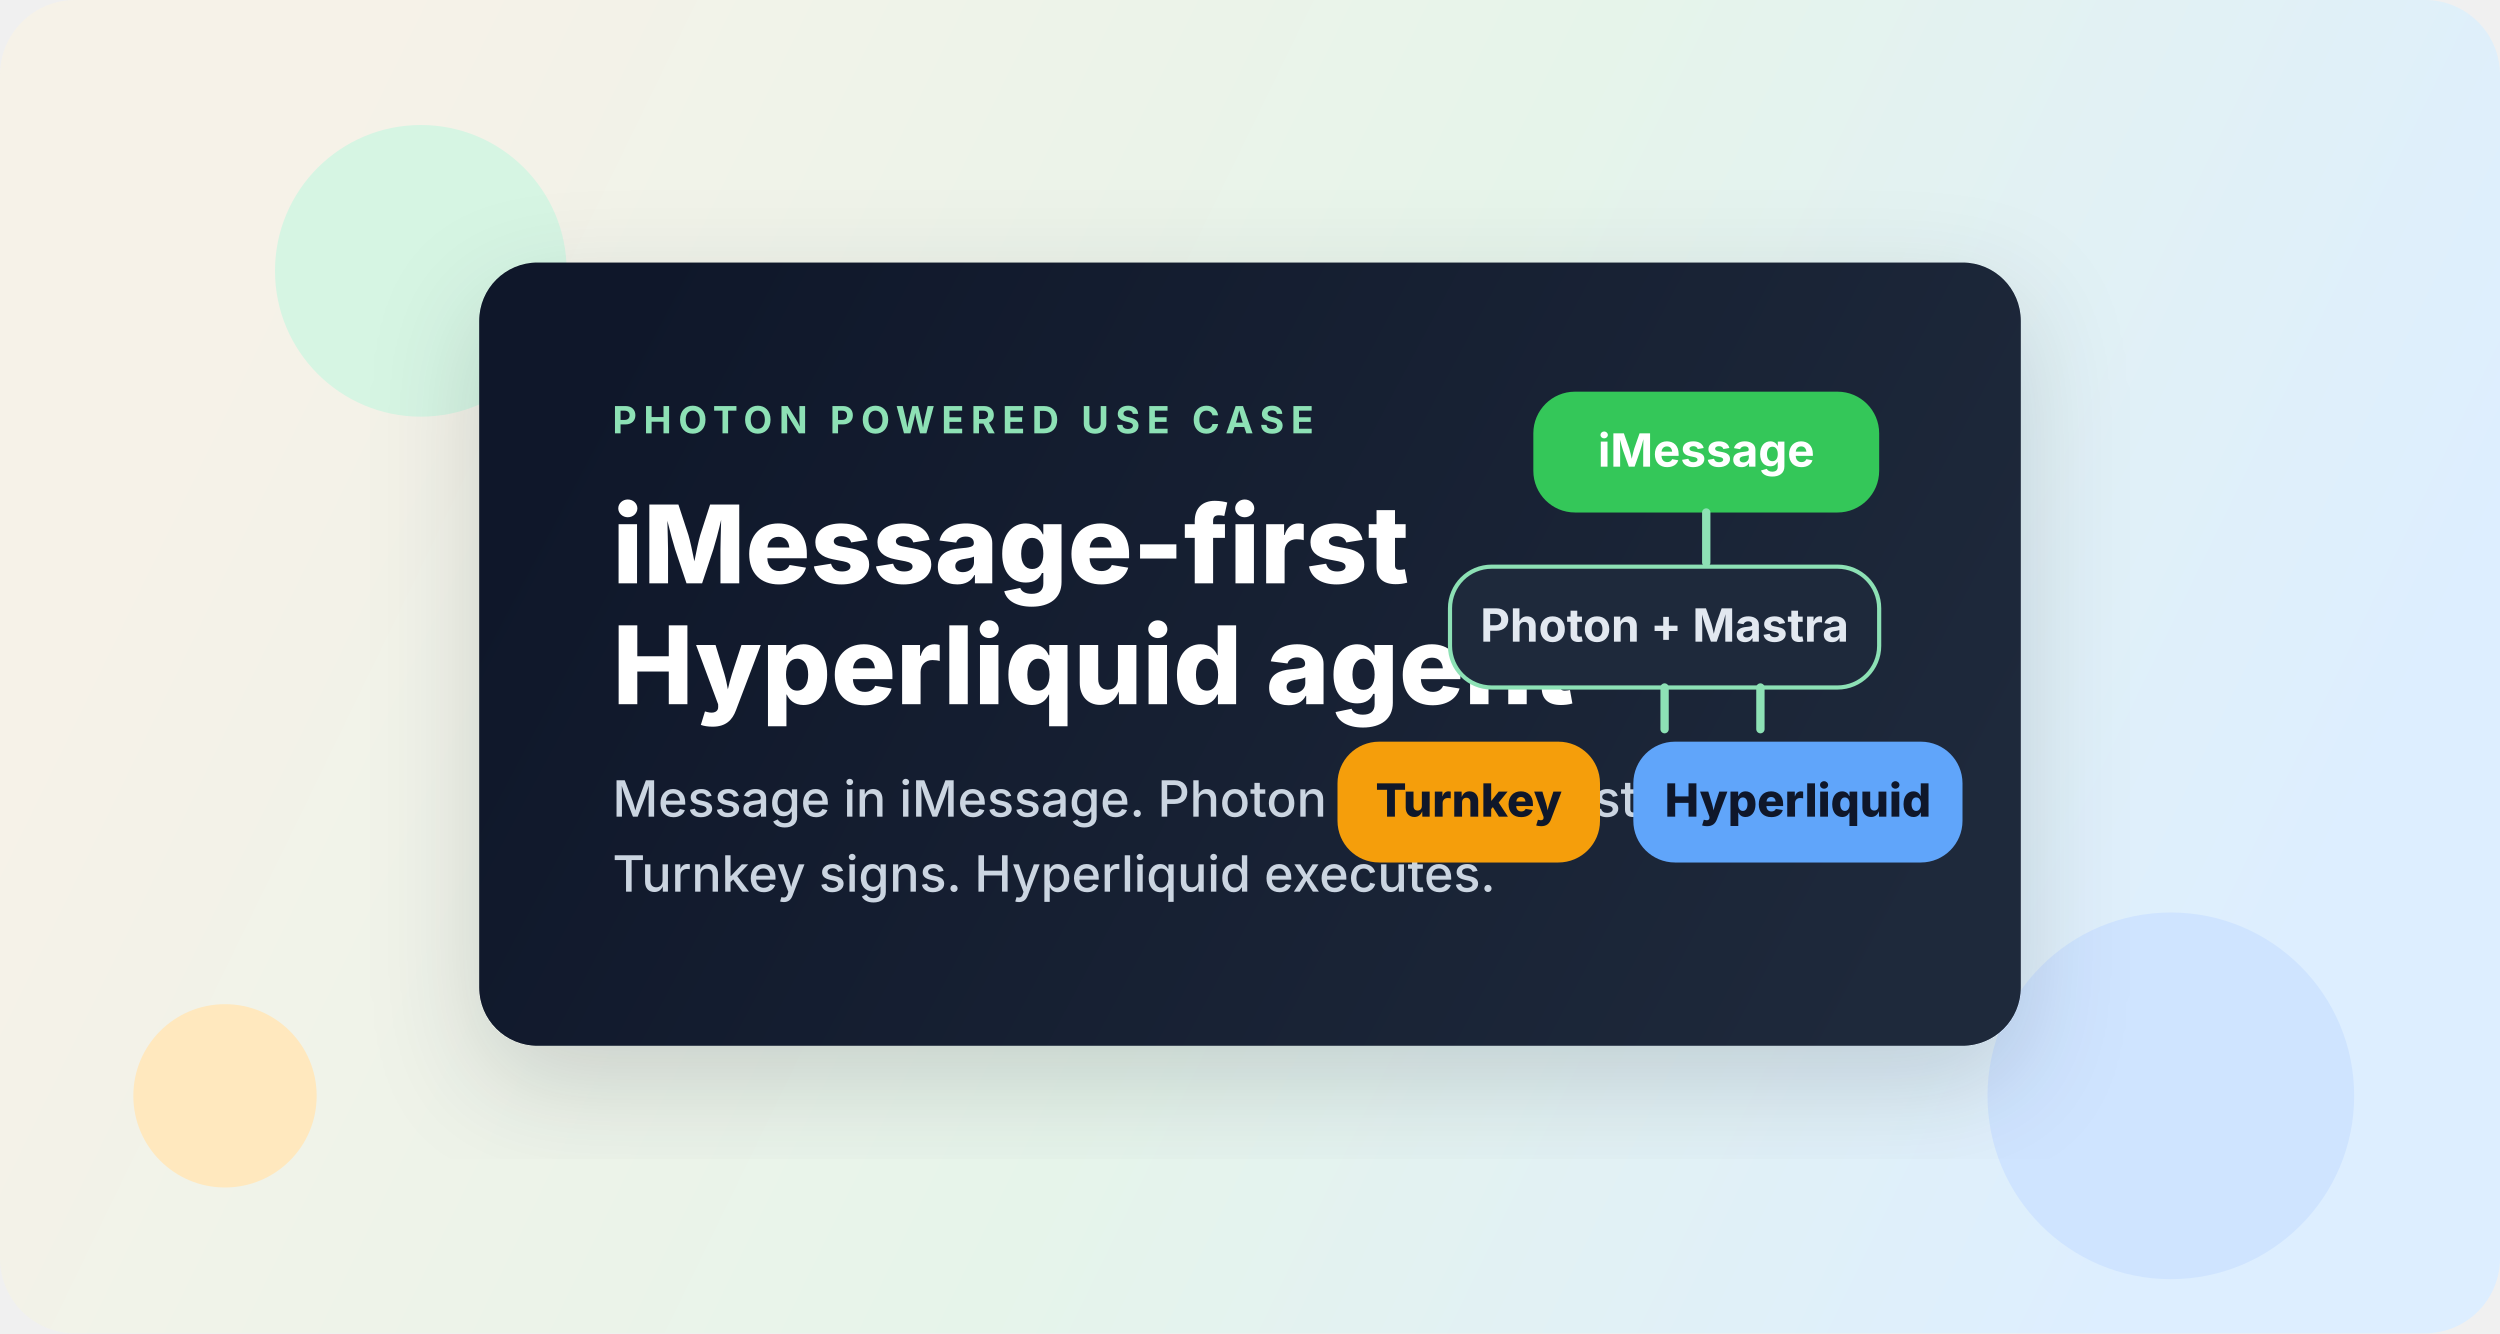
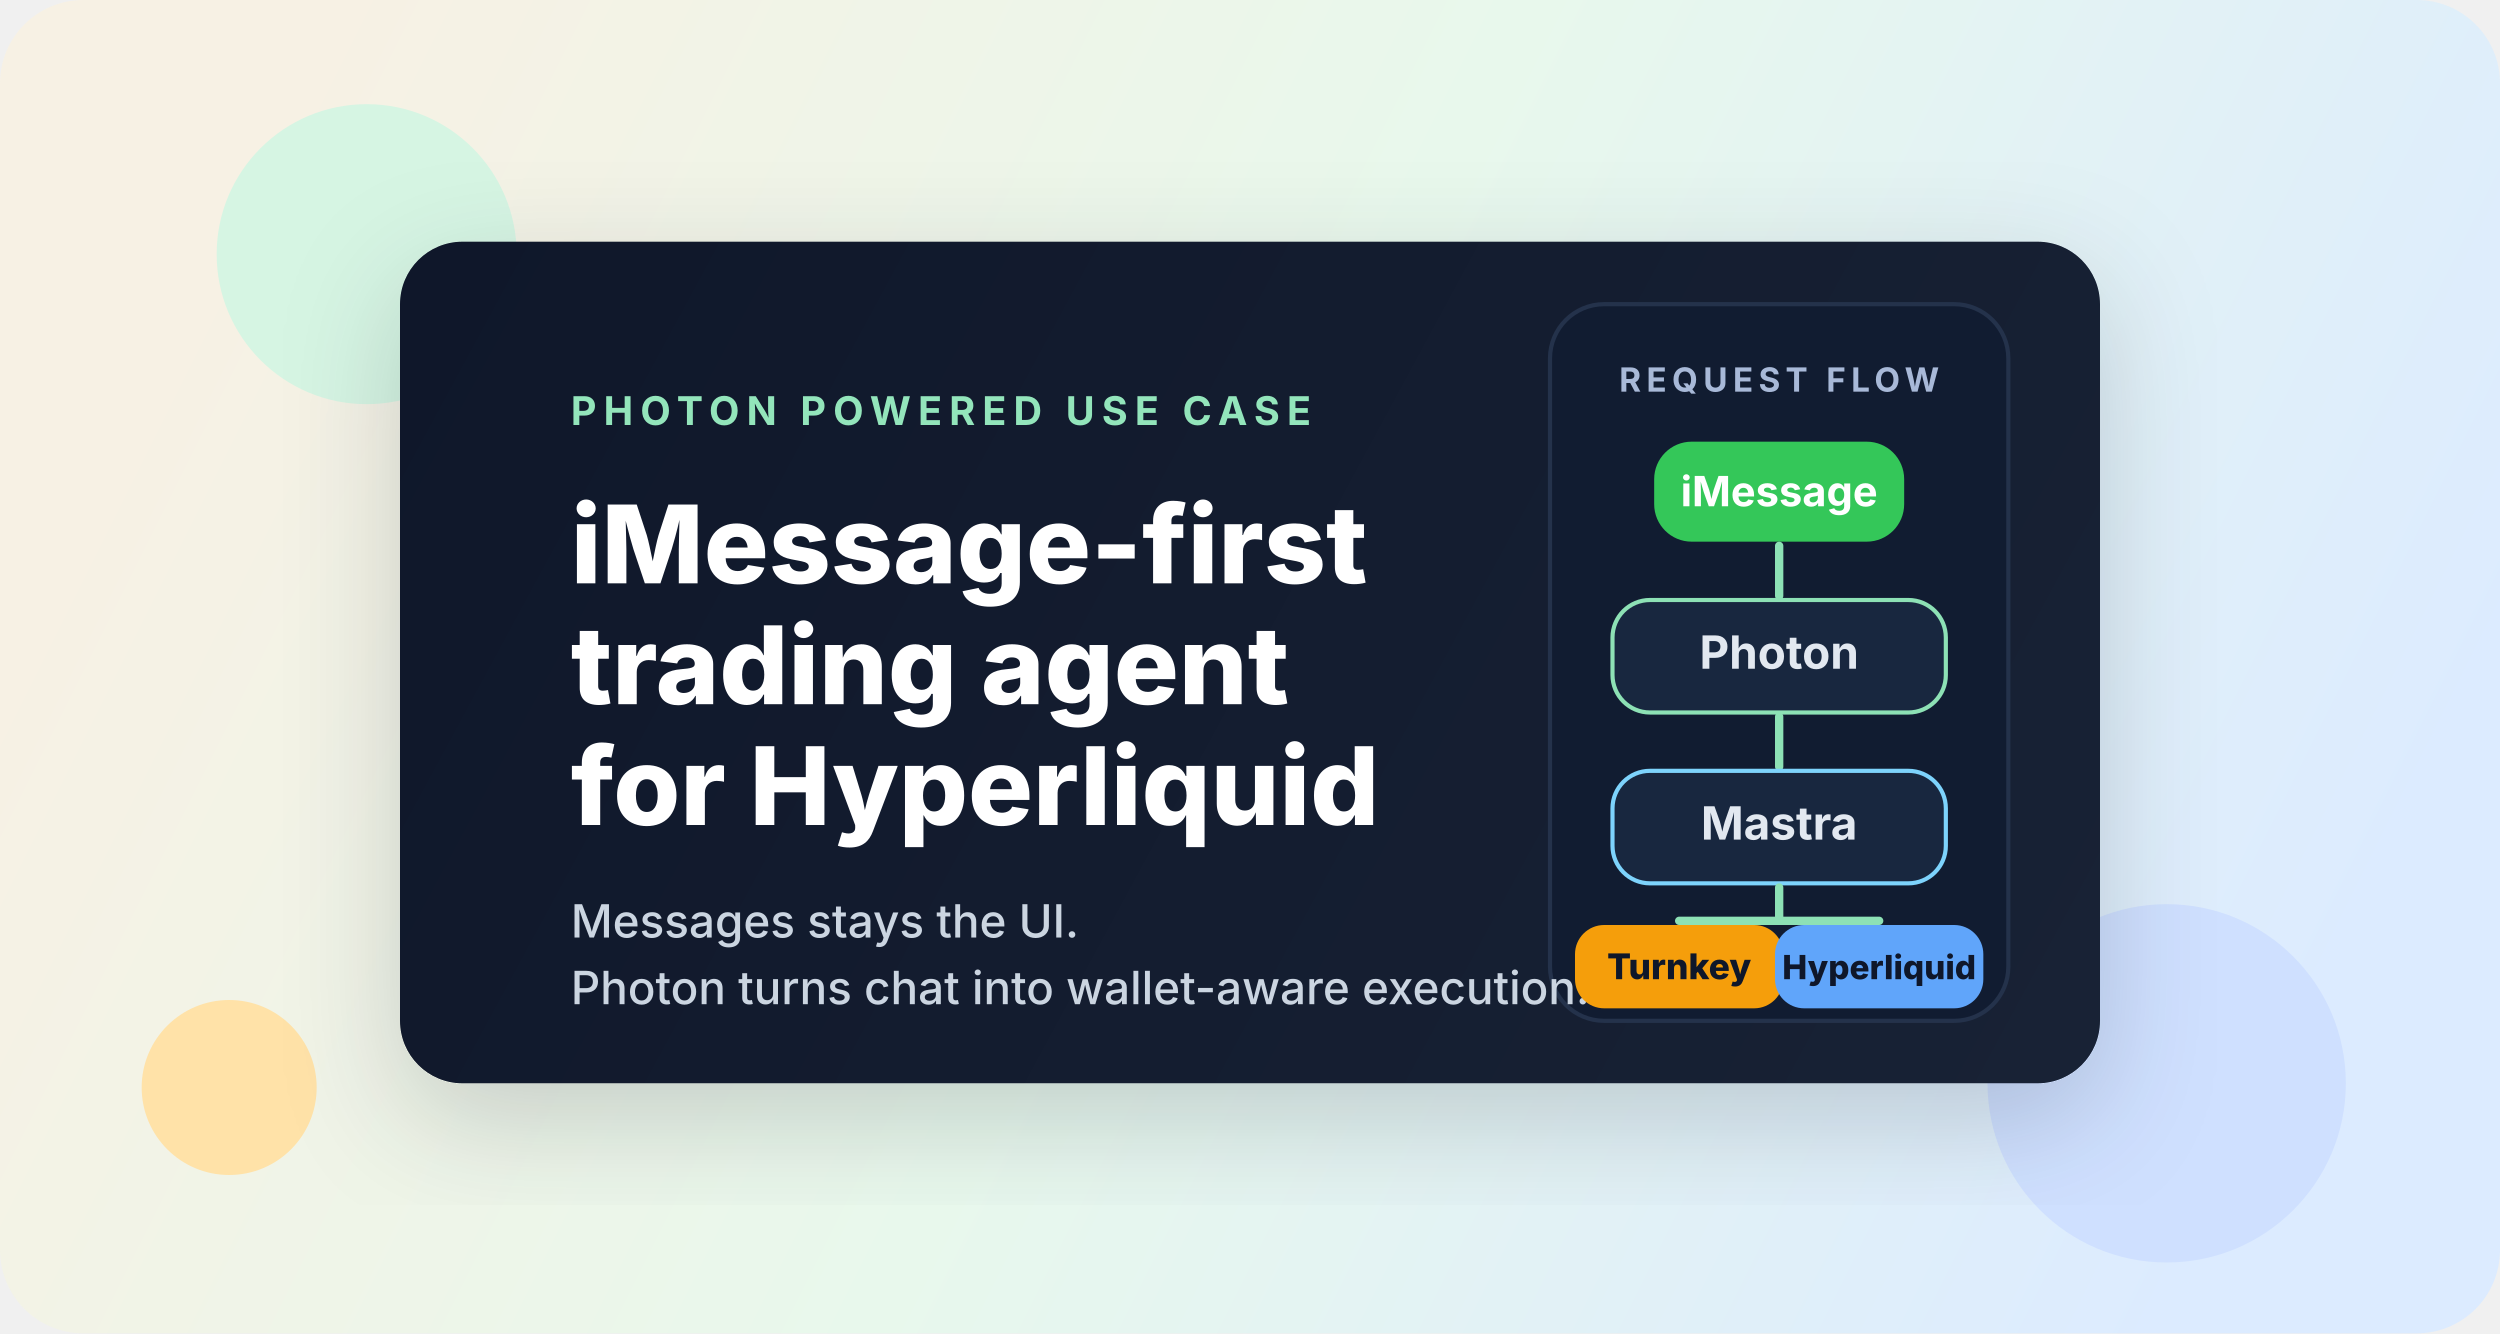
<svg xmlns="http://www.w3.org/2000/svg" width="1200" height="640" viewBox="0 0 1200 640" fill="none" role="img" aria-labelledby="title desc">
  <defs>
-     <linearGradient id="bg" x1="140" y1="96" x2="1060" y2="544" gradientUnits="userSpaceOnUse">
-       <stop stop-color="#F6F2E8" />
-       <stop offset="0.52" stop-color="#E6F4EA" />
-       <stop offset="1" stop-color="#DDEEFF" />
+     <linearGradient id="bg" x1="120" y1="80" x2="1080" y2="560" gradientUnits="userSpaceOnUse">
+       <stop stop-color="#F7F1E4" />
+       <stop offset="0.48" stop-color="#E8F8EC" />
+       <stop offset="1" stop-color="#DCEBFF" />
    </linearGradient>
-     <linearGradient id="card" x1="292" y1="162" x2="902" y2="486" gradientUnits="userSpaceOnUse">
+     <linearGradient id="card" x1="212" y1="110" x2="988" y2="530" gradientUnits="userSpaceOnUse">
      <stop stop-color="#0F172A" />
-       <stop offset="1" stop-color="#1E293B" />
+       <stop offset="1" stop-color="#182235" />
    </linearGradient>
-     <filter id="shadow" x="178" y="84" width="844" height="472" filterUnits="userSpaceOnUse" color-interpolation-filters="sRGB">
+     <filter id="shadow" x="136" y="78" width="928" height="500" filterUnits="userSpaceOnUse" color-interpolation-filters="sRGB">
      <feFlood flood-opacity="0" result="BackgroundImageFix" />
      <feColorMatrix in="SourceAlpha" type="matrix" values="0 0 0 0 0 0 0 0 0 0 0 0 0 0 0 0 0 0 127 0" result="hardAlpha" />
      <feOffset dy="18" />
-       <feGaussianBlur stdDeviation="26" />
+       <feGaussianBlur stdDeviation="28" />
      <feComposite in2="hardAlpha" operator="out" />
-       <feColorMatrix type="matrix" values="0 0 0 0 0.059 0 0 0 0 0.094 0 0 0 0 0.161 0 0 0 0.16 0" />
+       <feColorMatrix type="matrix" values="0 0 0 0 0.059 0 0 0 0 0.094 0 0 0 0 0.161 0 0 0 0.18 0" />
      <feBlend mode="normal" in2="BackgroundImageFix" result="effect1_dropShadow_1_1" />
      <feBlend mode="normal" in="SourceGraphic" in2="effect1_dropShadow_1_1" result="shape" />
    </filter>
  </defs>
-   <rect width="1200" height="640" rx="36" fill="url(#bg)" />
-   <circle cx="202" cy="130" r="70" fill="#D6F5E3" />
-   <circle cx="1042" cy="526" r="88" fill="#CFE4FF" />
-   <circle cx="108" cy="526" r="44" fill="#FFE8BE" />
+   <rect width="1200" height="640" rx="40" fill="url(#bg)" />
+   <circle cx="176" cy="122" r="72" fill="#D6F5E3" />
+   <circle cx="1040" cy="520" r="86" fill="#CFE0FF" />
+   <circle cx="110" cy="522" r="42" fill="#FFE2A8" />
  <g filter="url(#shadow)">
-     <rect x="230" y="126" width="740" height="376" rx="28" fill="url(#card)" />
+     <rect x="192" y="116" width="816" height="404" rx="30" fill="url(#card)" />
  </g>
-   <text x="294" y="208" fill="#8DE1B5" font-family="ui-sans-serif, system-ui, -apple-system, BlinkMacSystemFont, Segoe UI, sans-serif" font-size="18" font-weight="700" letter-spacing="0.18em">
+   <rect x="744" y="146" width="220" height="344" rx="26" fill="#111C31" stroke="#24324B" stroke-width="2" />
+   <text x="274" y="204" fill="#93E5BB" font-family="ui-sans-serif, system-ui, -apple-system, BlinkMacSystemFont, Segoe UI, sans-serif" font-size="19" font-weight="700" letter-spacing="0.18em">
    PHOTON POWERED USE CASE
  </text>
-   <text x="294" y="280" fill="white" font-family="ui-sans-serif, system-ui, -apple-system, BlinkMacSystemFont, Segoe UI, sans-serif" font-size="52" font-weight="800">
+   <text x="274" y="280" fill="white" font-family="ui-sans-serif, system-ui, -apple-system, BlinkMacSystemFont, Segoe UI, sans-serif" font-size="52" font-weight="800">
    iMessage-first
  </text>
-   <text x="294" y="338" fill="white" font-family="ui-sans-serif, system-ui, -apple-system, BlinkMacSystemFont, Segoe UI, sans-serif" font-size="52" font-weight="800">
-     Hyperliquid agent
+   <text x="274" y="338" fill="white" font-family="ui-sans-serif, system-ui, -apple-system, BlinkMacSystemFont, Segoe UI, sans-serif" font-size="52" font-weight="800">
+     trading agent
  </text>
-   <text x="294" y="392" fill="#CBD5E1" font-family="ui-sans-serif, system-ui, -apple-system, BlinkMacSystemFont, Segoe UI, sans-serif" font-size="24" font-weight="500">
-     Message in iMessage. Photon routes. Mastra decides.
+   <text x="274" y="396" fill="white" font-family="ui-sans-serif, system-ui, -apple-system, BlinkMacSystemFont, Segoe UI, sans-serif" font-size="52" font-weight="800">
+     for Hyperliquid
  </text>
-   <text x="294" y="428" fill="#CBD5E1" font-family="ui-sans-serif, system-ui, -apple-system, BlinkMacSystemFont, Segoe UI, sans-serif" font-size="24" font-weight="500">
-     Turnkey signs. Hyperliquid executes.
+   <text x="274" y="450" fill="#CBD5E1" font-family="ui-sans-serif, system-ui, -apple-system, BlinkMacSystemFont, Segoe UI, sans-serif" font-size="22" font-weight="500">
+     Messages stays the UI.
  </text>
-   <g>
-     <rect x="736" y="188" width="166" height="58" rx="20" fill="#34C759" />
-     <text x="819" y="224" text-anchor="middle" fill="white" font-family="ui-sans-serif, system-ui, -apple-system, BlinkMacSystemFont, Segoe UI, sans-serif" font-size="22" font-weight="700">
-       iMessage
-     </text>
-     <rect x="696" y="272" width="206" height="58" rx="20" fill="#1E293B" stroke="#8DE1B5" stroke-width="2" />
-     <text x="799" y="308" text-anchor="middle" fill="#E2E8F0" font-family="ui-sans-serif, system-ui, -apple-system, BlinkMacSystemFont, Segoe UI, sans-serif" font-size="22" font-weight="700">
-       Photon + Mastra
-     </text>
-     <rect x="642" y="356" width="126" height="58" rx="20" fill="#F59E0B" />
-     <text x="705" y="392" text-anchor="middle" fill="#0F172A" font-family="ui-sans-serif, system-ui, -apple-system, BlinkMacSystemFont, Segoe UI, sans-serif" font-size="22" font-weight="800">
-       Turnkey
-     </text>
-     <rect x="784" y="356" width="158" height="58" rx="20" fill="#60A5FA" />
-     <text x="863" y="392" text-anchor="middle" fill="#0F172A" font-family="ui-sans-serif, system-ui, -apple-system, BlinkMacSystemFont, Segoe UI, sans-serif" font-size="22" font-weight="800">
-       Hyperliquid
-     </text>
-     <path d="M819 246V270" stroke="#8DE1B5" stroke-width="4" stroke-linecap="round" />
-     <path d="M799 330V350" stroke="#8DE1B5" stroke-width="4" stroke-linecap="round" />
-     <path d="M845 330V350" stroke="#8DE1B5" stroke-width="4" stroke-linecap="round" />
-   </g>
+   <text x="274" y="482" fill="#CBD5E1" font-family="ui-sans-serif, system-ui, -apple-system, BlinkMacSystemFont, Segoe UI, sans-serif" font-size="22" font-weight="500">
+     Photon turns chat into wallet-aware execution.
+   </text>
+   <text x="854" y="188" text-anchor="middle" fill="#A8B9D8" font-family="ui-sans-serif, system-ui, -apple-system, BlinkMacSystemFont, Segoe UI, sans-serif" font-size="16" font-weight="700" letter-spacing="0.16em">
+     REQUEST FLOW
+   </text>
+   <rect x="794" y="212" width="120" height="48" rx="18" fill="#34C759" />
+   <text x="854" y="243" text-anchor="middle" fill="white" font-family="ui-sans-serif, system-ui, -apple-system, BlinkMacSystemFont, Segoe UI, sans-serif" font-size="20" font-weight="700">
+     iMessage
+   </text>
+   <path d="M854 262V286" stroke="#8DE1B5" stroke-width="4" stroke-linecap="round" />
+   <rect x="774" y="288" width="160" height="54" rx="18" fill="#18273F" stroke="#8DE1B5" stroke-width="2" />
+   <text x="854" y="321" text-anchor="middle" fill="#E2E8F0" font-family="ui-sans-serif, system-ui, -apple-system, BlinkMacSystemFont, Segoe UI, sans-serif" font-size="22" font-weight="700">
+     Photon
+   </text>
+   <path d="M854 344V368" stroke="#8DE1B5" stroke-width="4" stroke-linecap="round" />
+   <rect x="774" y="370" width="160" height="54" rx="18" fill="#18273F" stroke="#7DD3FC" stroke-width="2" />
+   <text x="854" y="403" text-anchor="middle" fill="#E2E8F0" font-family="ui-sans-serif, system-ui, -apple-system, BlinkMacSystemFont, Segoe UI, sans-serif" font-size="22" font-weight="700">
+     Mastra
+   </text>
+   <path d="M854 426V442" stroke="#8DE1B5" stroke-width="4" stroke-linecap="round" />
+   <path d="M854 442H806" stroke="#8DE1B5" stroke-width="4" stroke-linecap="round" />
+   <path d="M854 442H902" stroke="#8DE1B5" stroke-width="4" stroke-linecap="round" />
+   <rect x="756" y="444" width="100" height="40" rx="14" fill="#F59E0B" />
+   <text x="806" y="470" text-anchor="middle" fill="#0F172A" font-family="ui-sans-serif, system-ui, -apple-system, BlinkMacSystemFont, Segoe UI, sans-serif" font-size="17" font-weight="800">
+     Turnkey
+   </text>
+   <rect x="852" y="444" width="100" height="40" rx="14" fill="#60A5FA" />
+   <text x="902" y="470" text-anchor="middle" fill="#0F172A" font-family="ui-sans-serif, system-ui, -apple-system, BlinkMacSystemFont, Segoe UI, sans-serif" font-size="16" font-weight="800">
+     Hyperliquid
+   </text>
</svg>
